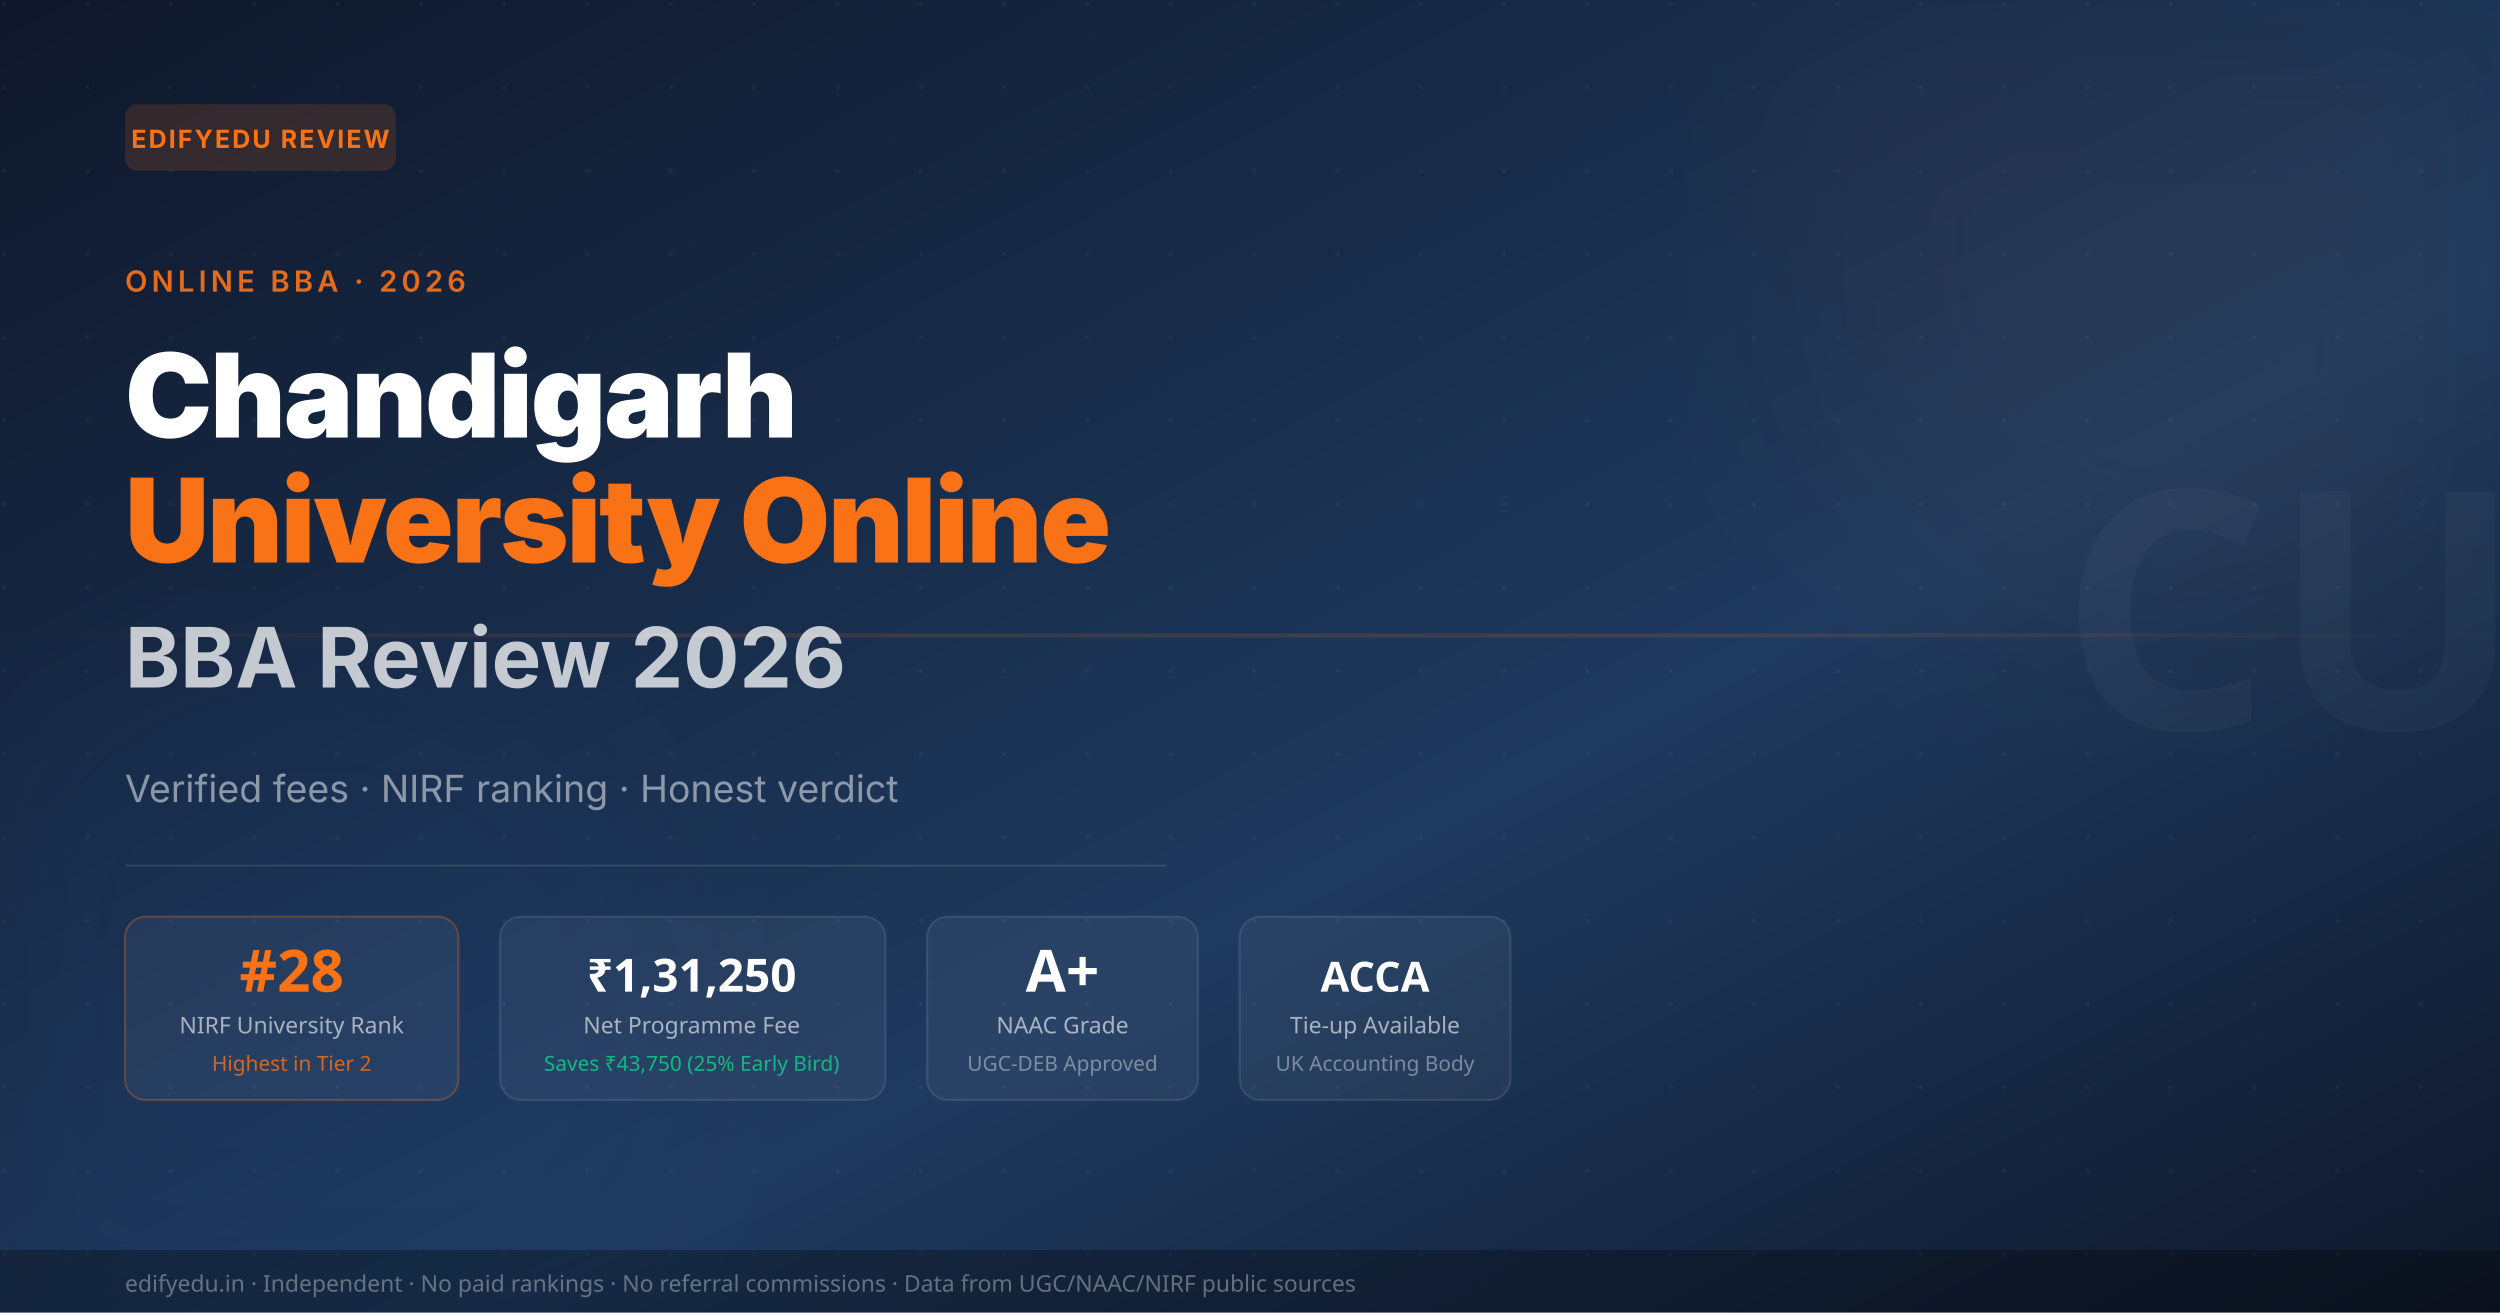
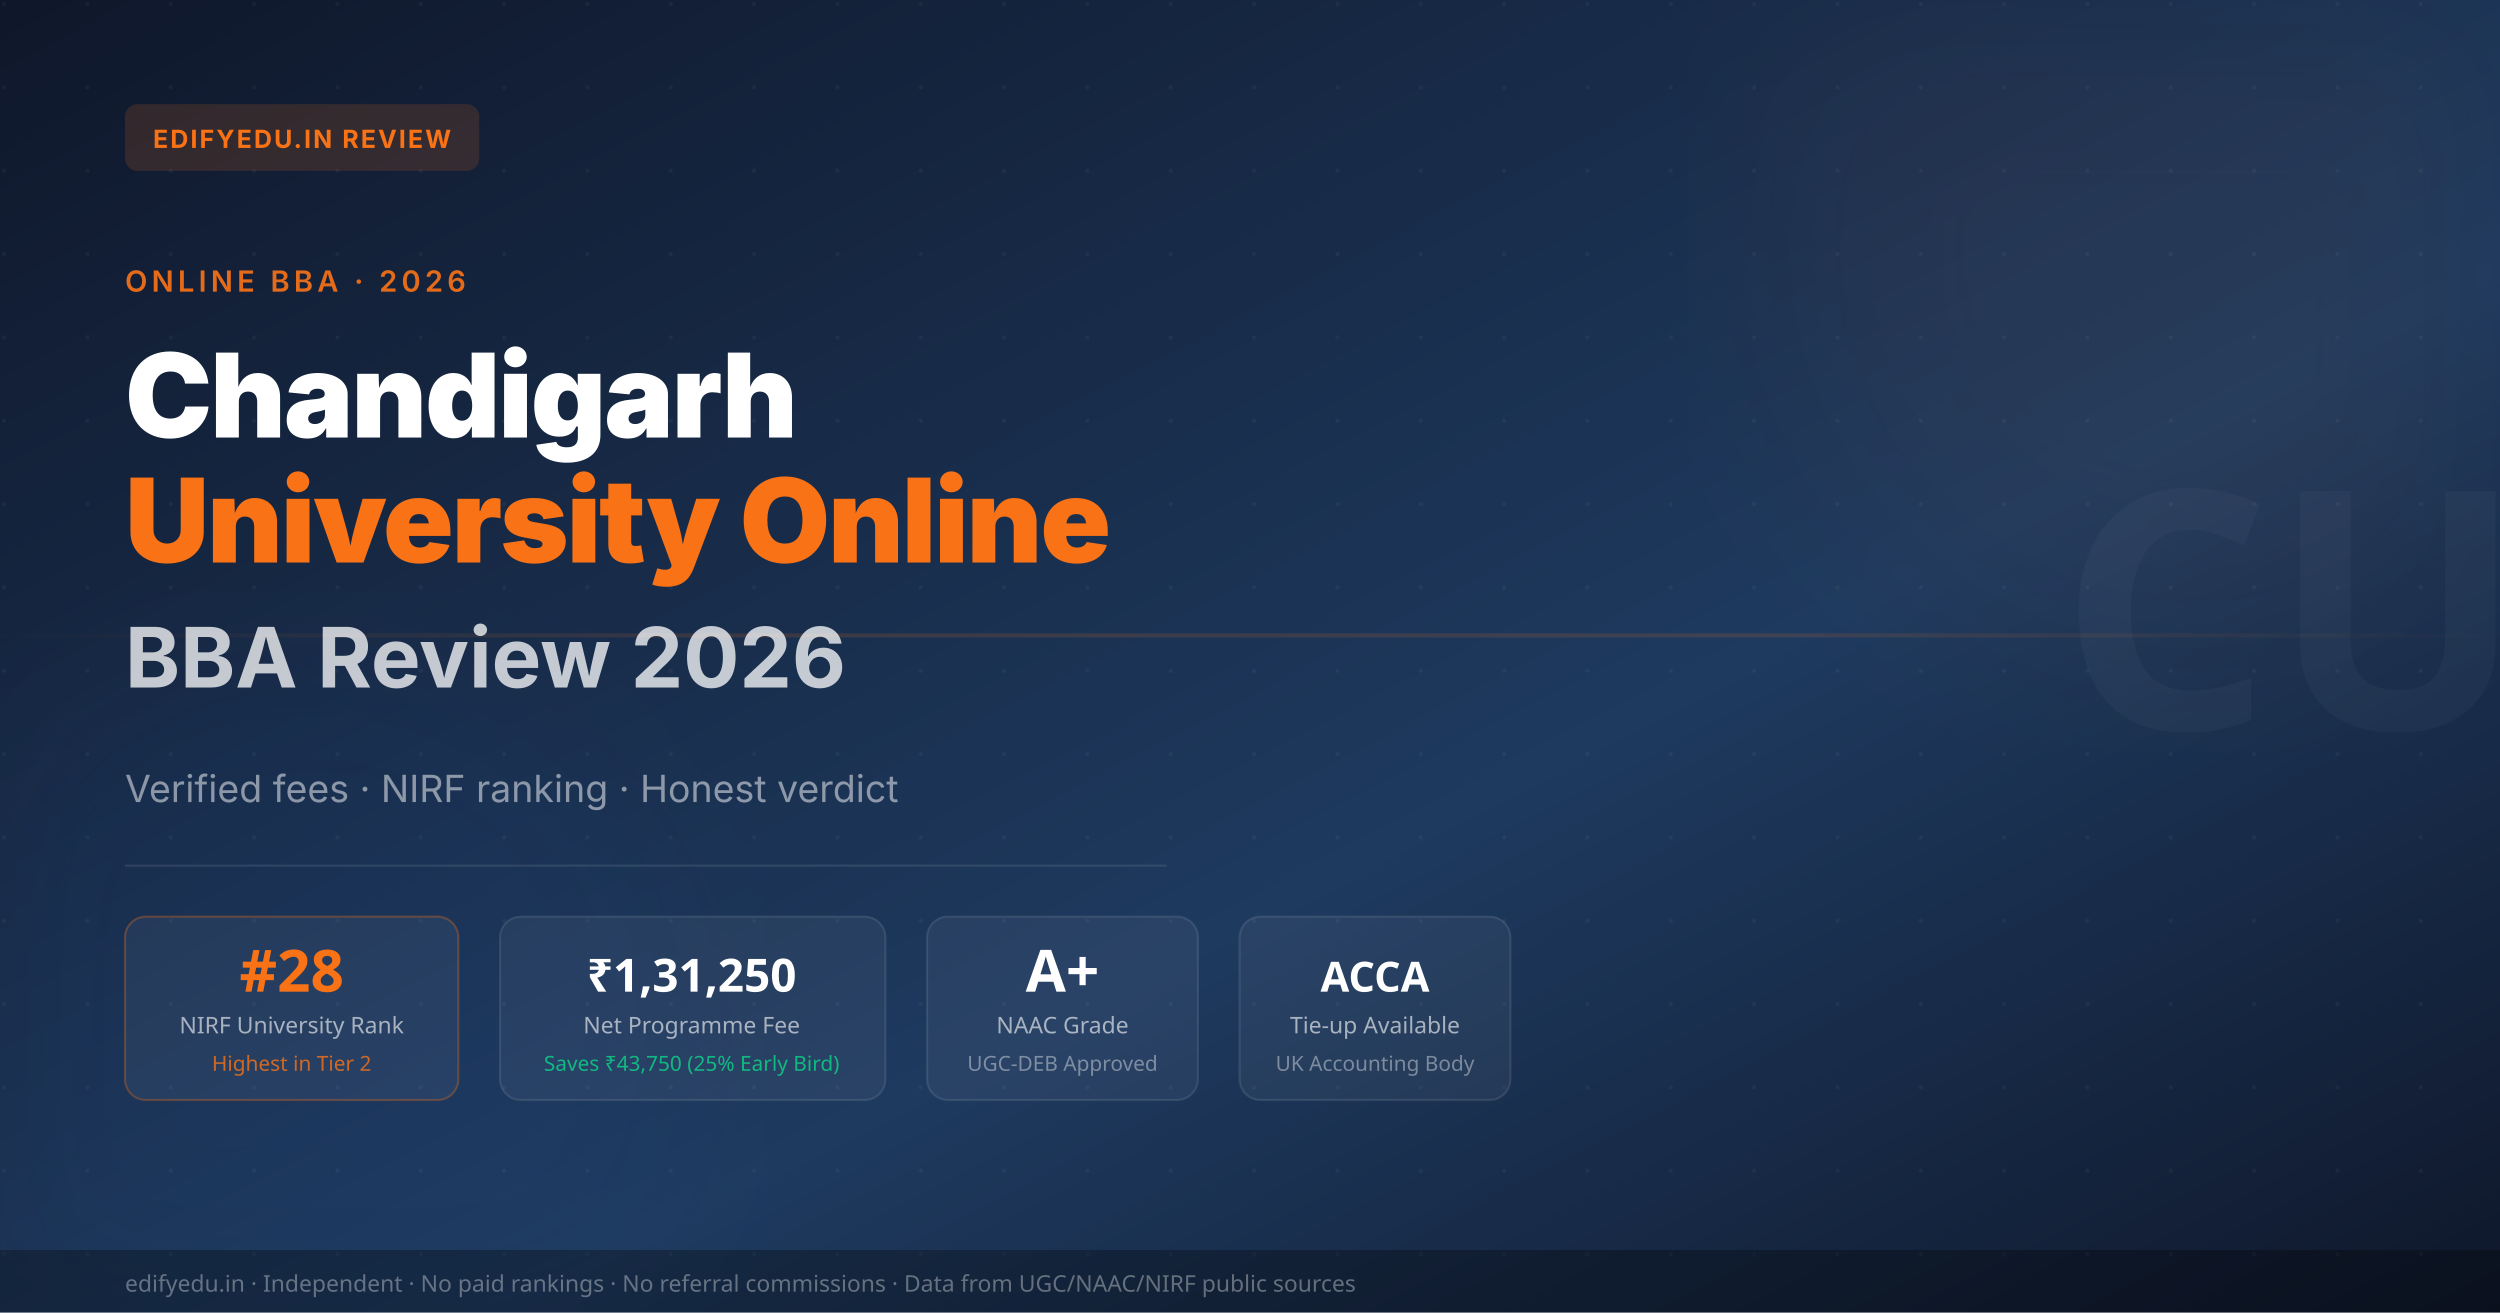
<svg xmlns="http://www.w3.org/2000/svg" viewBox="0 0 1200 630" width="1200" height="630" role="img" aria-label="Chandigarh University Online BBA 2026 Review">
  <defs>
    <linearGradient id="bg" x1="0%" y1="0%" x2="100%" y2="100%">
      <stop offset="0%" style="stop-color:#0f172a;stop-opacity:1" />
      <stop offset="60%" style="stop-color:#1e3a5f;stop-opacity:1" />
      <stop offset="100%" style="stop-color:#0f172a;stop-opacity:1" />
    </linearGradient>
    <linearGradient id="accentLine" x1="0%" y1="0%" x2="100%" y2="0%">
      <stop offset="0%" style="stop-color:#f97316;stop-opacity:0" />
      <stop offset="30%" style="stop-color:#f97316;stop-opacity:1" />
      <stop offset="70%" style="stop-color:#f97316;stop-opacity:1" />
      <stop offset="100%" style="stop-color:#f97316;stop-opacity:0" />
    </linearGradient>
    <filter id="blur">
      <feGaussianBlur stdDeviation="40" />
    </filter>
  </defs>
  <rect width="1200" height="630" fill="url(#bg)" />
  <circle cx="1050" cy="120" r="200" fill="#f97316" opacity="0.04" filter="url(#blur)" />
  <circle cx="150" cy="500" r="180" fill="#3b82f6" opacity="0.04" filter="url(#blur)" />
  <pattern id="dots" x="0" y="0" width="40" height="40" patternUnits="userSpaceOnUse">
    <circle cx="2" cy="2" r="1" fill="#ffffff" opacity="0.04" />
  </pattern>
  <rect width="1200" height="630" fill="url(#dots)" />
  <rect x="0" y="304" width="1200" height="2" fill="url(#accentLine)" opacity="0.15" />
-   <rect x="60" y="50" width="130" height="32" rx="6" fill="#f97316" opacity="0.15" />
-   <text x="125" y="71" text-anchor="middle" font-family="system-ui,-apple-system,sans-serif" font-size="12" font-weight="700" letter-spacing="1" fill="#f97316">EDIFYEDU REVIEW</text>
+   <rect x="60" y="50" width="170" height="32" rx="6" fill="#f97316" opacity="0.15" />
+   <text x="145" y="71" text-anchor="middle" font-family="system-ui,-apple-system,sans-serif" font-size="12" font-weight="700" letter-spacing="1" fill="#f97316">EDIFYEDU.IN REVIEW</text>
  <text x="60" y="140" font-family="system-ui,-apple-system,sans-serif" font-size="14" font-weight="600" letter-spacing="2" fill="#f97316" opacity="0.9">ONLINE BBA · 2026</text>
  <text x="60" y="210" font-family="system-ui,-apple-system,sans-serif" font-size="56" font-weight="900" fill="#ffffff" letter-spacing="-1">Chandigarh</text>
  <text x="60" y="270" font-family="system-ui,-apple-system,sans-serif" font-size="56" font-weight="900" fill="#f97316" letter-spacing="-1">University Online</text>
  <text x="60" y="330" font-family="system-ui,-apple-system,sans-serif" font-size="40" font-weight="700" fill="rgba(255,255,255,0.75)">BBA Review 2026</text>
  <text x="60" y="385" font-family="system-ui,-apple-system,sans-serif" font-size="18" fill="rgba(255,255,255,0.5)">Verified fees · NIRF ranking · Honest verdict</text>
  <rect x="60" y="415" width="500" height="1" fill="rgba(255,255,255,0.1)" />
  <rect x="60" y="440" width="160" height="88" rx="10" fill="rgba(255,255,255,0.05)" stroke="rgba(249,115,22,0.3)" stroke-width="1" />
  <text x="140" y="476" text-anchor="middle" font-family="system-ui,sans-serif" font-size="28" font-weight="900" fill="#f97316">#28</text>
  <text x="140" y="496" text-anchor="middle" font-family="system-ui,sans-serif" font-size="11" fill="rgba(255,255,255,0.6)">NIRF University Rank</text>
  <text x="140" y="514" text-anchor="middle" font-family="system-ui,sans-serif" font-size="10" fill="rgba(249,115,22,0.8)">Highest in Tier 2</text>
  <rect x="240" y="440" width="185" height="88" rx="10" fill="rgba(255,255,255,0.05)" stroke="rgba(255,255,255,0.1)" stroke-width="1" />
  <text x="332" y="476" text-anchor="middle" font-family="system-ui,sans-serif" font-size="22" font-weight="900" fill="#ffffff">₹1,31,250</text>
  <text x="332" y="496" text-anchor="middle" font-family="system-ui,sans-serif" font-size="11" fill="rgba(255,255,255,0.6)">Net Programme Fee</text>
  <text x="332" y="514" text-anchor="middle" font-family="system-ui,sans-serif" font-size="10" fill="#10b981">Saves ₹43,750 (25% Early Bird)</text>
  <rect x="445" y="440" width="130" height="88" rx="10" fill="rgba(255,255,255,0.05)" stroke="rgba(255,255,255,0.1)" stroke-width="1" />
  <text x="510" y="476" text-anchor="middle" font-family="system-ui,sans-serif" font-size="28" font-weight="900" fill="#ffffff">A+</text>
  <text x="510" y="496" text-anchor="middle" font-family="system-ui,sans-serif" font-size="11" fill="rgba(255,255,255,0.6)">NAAC Grade</text>
  <text x="510" y="514" text-anchor="middle" font-family="system-ui,sans-serif" font-size="10" fill="rgba(255,255,255,0.4)">UGC-DEB Approved</text>
  <rect x="595" y="440" width="130" height="88" rx="10" fill="rgba(255,255,255,0.05)" stroke="rgba(255,255,255,0.1)" stroke-width="1" />
  <text x="660" y="476" text-anchor="middle" font-family="system-ui,sans-serif" font-size="20" font-weight="900" fill="#ffffff">ACCA</text>
  <text x="660" y="496" text-anchor="middle" font-family="system-ui,sans-serif" font-size="11" fill="rgba(255,255,255,0.6)">Tie-up Available</text>
  <text x="660" y="514" text-anchor="middle" font-family="system-ui,sans-serif" font-size="10" fill="rgba(255,255,255,0.4)">UK Accounting Body</text>
  <text x="1100" y="350" text-anchor="middle" font-family="system-ui,sans-serif" font-size="160" fill="rgba(255,255,255,0.03)" font-weight="900">CU</text>
  <rect x="0" y="600" width="1200" height="30" fill="rgba(0,0,0,0.3)" />
  <text x="60" y="620" font-family="system-ui,sans-serif" font-size="11" fill="rgba(255,255,255,0.35)">edifyedu.in · Independent · No paid rankings · No referral commissions · Data from UGC/NAAC/NIRF public sources</text>
</svg>
